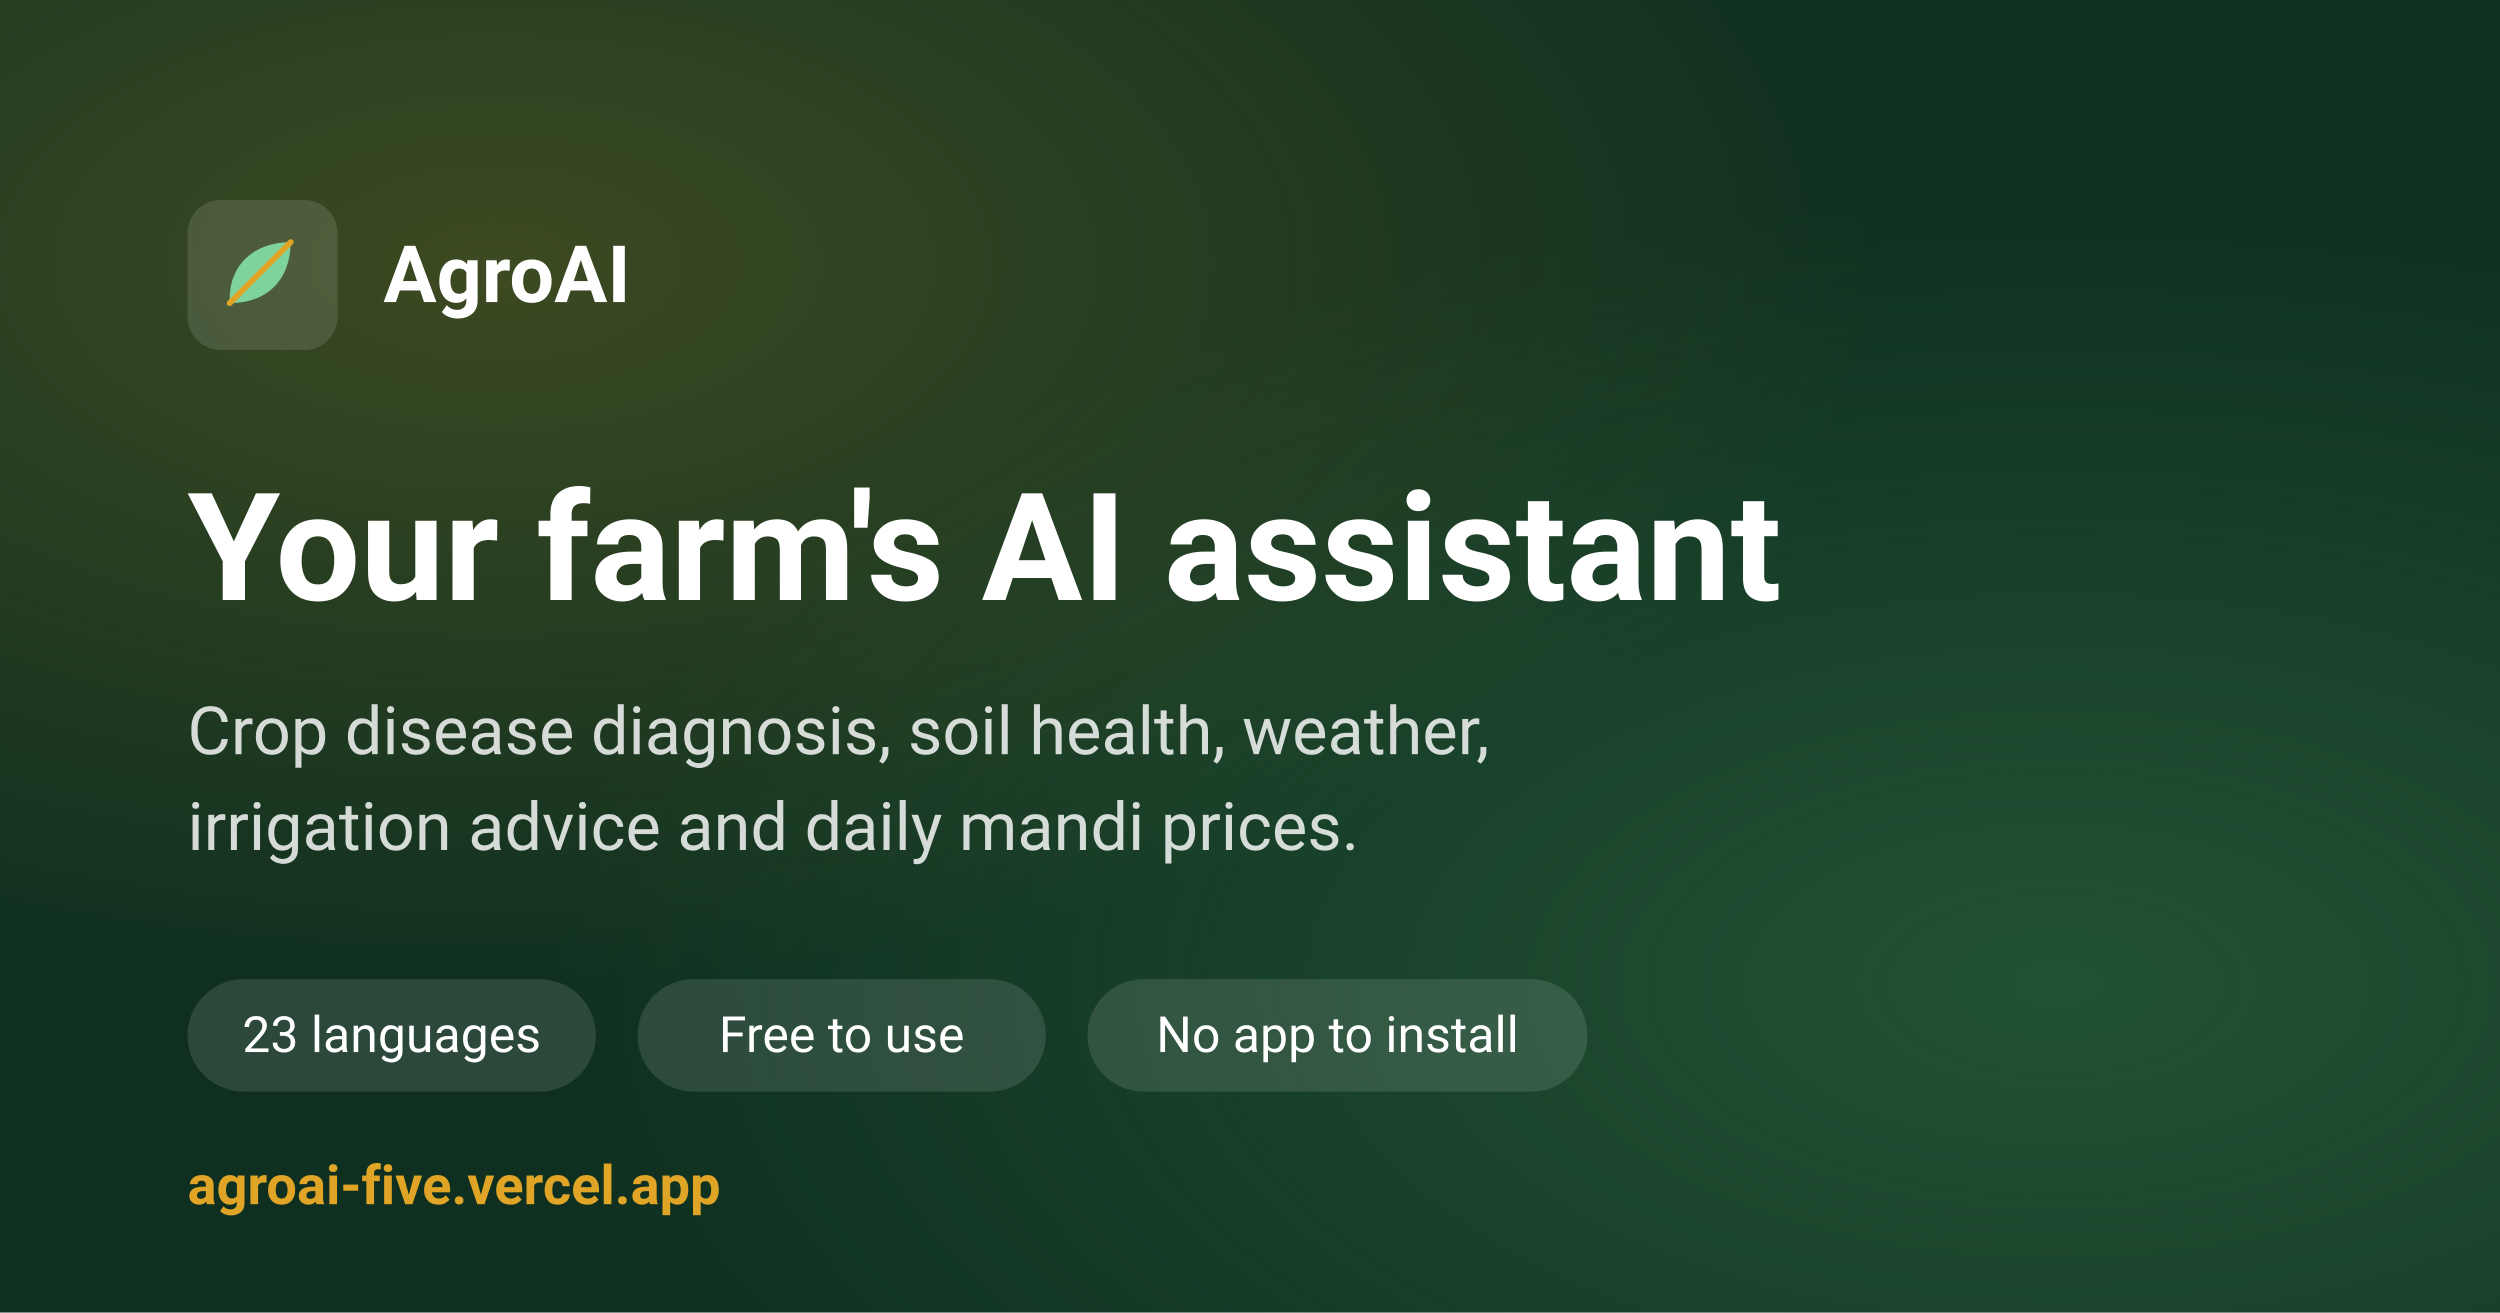
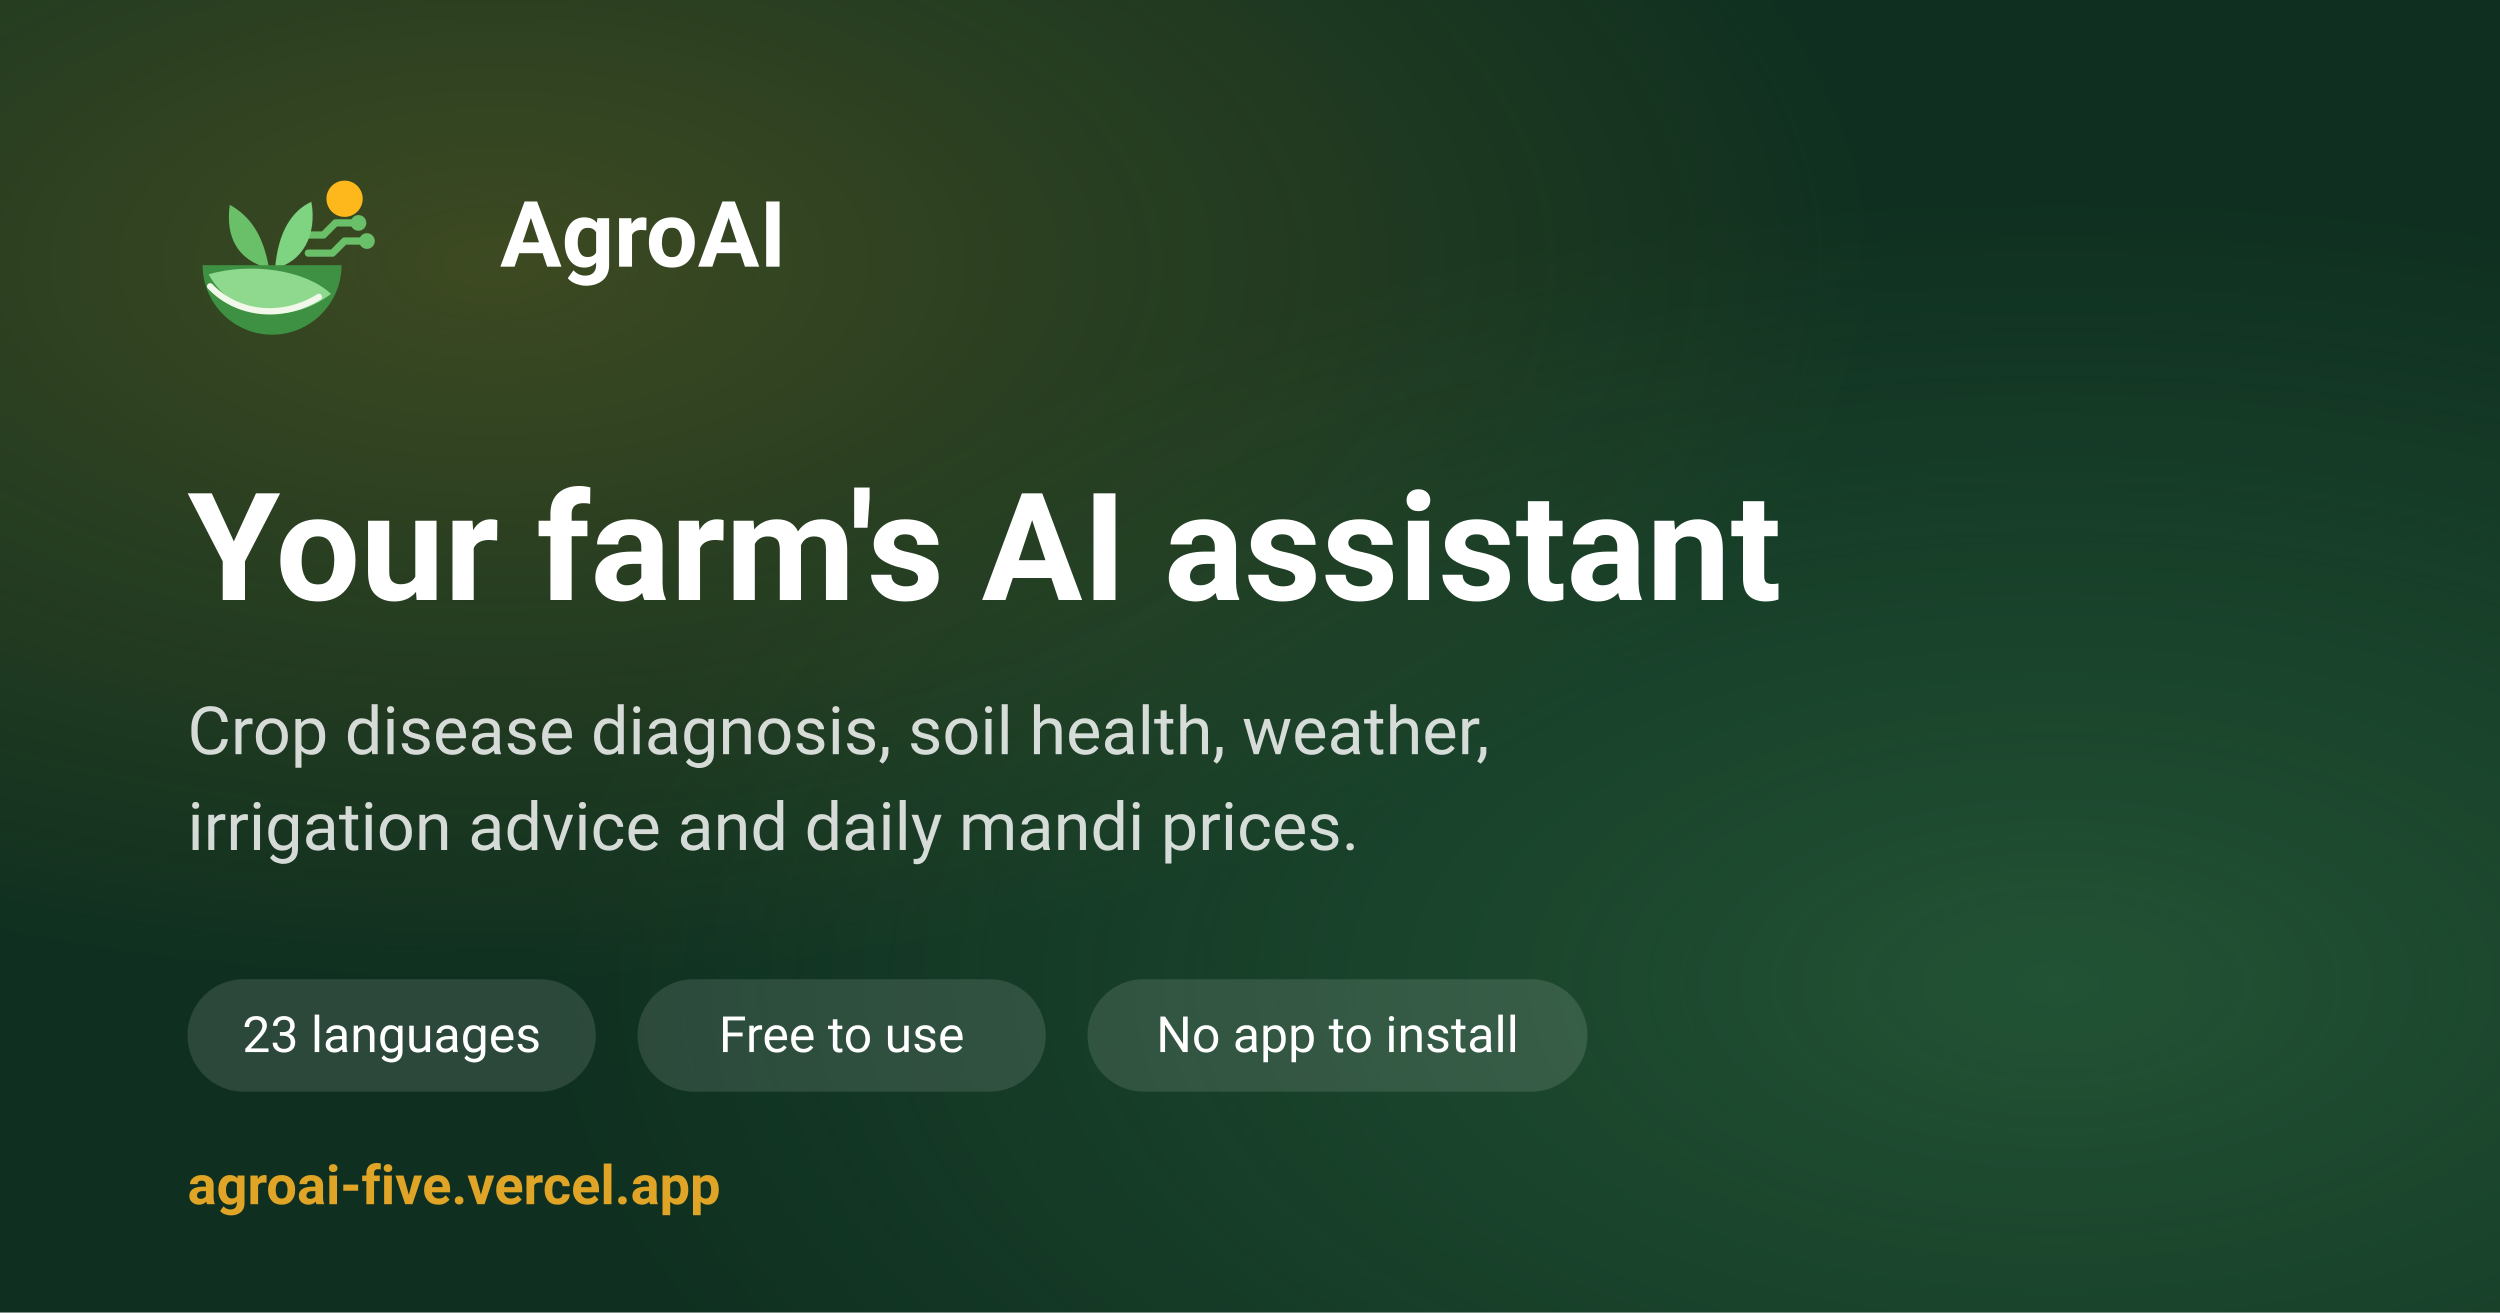
<svg xmlns="http://www.w3.org/2000/svg" width="1200" height="630" viewBox="0 0 1200 630" font-family="Segoe UI, Roboto, Helvetica, Arial, sans-serif">
  <defs>
    <radialGradient id="g1" cx="20%" cy="20%" r="55%">
      <stop offset="0%" stop-color="#e0a527" stop-opacity="0.22" />
      <stop offset="100%" stop-color="#e0a527" stop-opacity="0" />
    </radialGradient>
    <radialGradient id="g2" cx="82%" cy="75%" r="60%">
      <stop offset="0%" stop-color="#4a9c60" stop-opacity="0.32" />
      <stop offset="100%" stop-color="#4a9c60" stop-opacity="0" />
    </radialGradient>
  </defs>
  <rect width="1200" height="630" fill="#0f3020" />
  <rect width="1200" height="630" fill="url(#g1)" />
  <rect width="1200" height="630" fill="url(#g2)" />
-   <g transform="translate(90 96)">
-     <rect width="72" height="72" rx="16" fill="#ffffff" fill-opacity="0.12" />
-     <g transform="scale(1.125)">
-       <path d="M18 42c0-14 10-24 26-24 0 16-10 26-26 26z" fill="#7dd39a" />
-       <path d="M18 44c8-8 14-14 26-26" stroke="#e0a527" stroke-width="2.5" fill="none" stroke-linecap="round" />
+   <g transform="translate(90 78) scale(1.45)">
+     <circle cx="52" cy="12" r="6" fill="#FFB81C" />
+     <g stroke="#6ABF69" stroke-width="2.4" fill="none" stroke-linecap="round" stroke-linejoin="round">
+       <path d="M38 24 H45 L49 20 H55" />
+       <path d="M40 30 H48 L52 26 H58" />
    </g>
-     <text x="94" y="49" fill="#ffffff" font-size="38" font-weight="700">AgroAI</text>
+     <g fill="#6ABF69">
+       <circle cx="56.6" cy="20" r="2.6" />
+       <circle cx="59.4" cy="26" r="2.6" />
+     </g>
+     <path d="M27 35 C25 24 21 18 14 14 C12.5 24.5 16.5 32.5 27 35 Z" fill="#6ABF69" />
+     <path d="M29 35 C30 23 34.5 16 41 13 C43 24 38 33 29 35 Z" fill="#7ED481" />
+     <path d="M5 34 C5 46.6 15.3 57 28 57 C40.7 57 51 46.6 51 34 Z" fill="#3E9142" />
+     <path d="M7 37 C14.5 51 33 54.5 47.5 43.5 C39 35.5 21 33 7 37 Z" fill="#8FD98F" />
+     <path d="M7.5 41 C16.5 50.5 31.5 52 43.5 44.5" stroke="#F1F8E9" stroke-width="2.1" fill="none" stroke-linecap="round" />
  </g>
+   <text x="240" y="128" fill="#ffffff" font-size="44" font-weight="700">AgroAI</text>
  <text x="90" y="288" fill="#ffffff" font-size="72" font-weight="700">Your farm's AI assistant</text>
  <text x="90" y="362" fill="#ffffff" fill-opacity="0.82" font-size="32">Crop disease diagnosis, soil health, weather,</text>
  <text x="90" y="408" fill="#ffffff" fill-opacity="0.82" font-size="32">irrigation advice and daily mandi prices.</text>
  <g font-size="24" fill="#ffffff">
    <g transform="translate(90 470)">
      <rect width="196" height="54" rx="27" fill="#ffffff" fill-opacity="0.12" />
      <text x="98" y="35" text-anchor="middle">23 languages</text>
    </g>
    <g transform="translate(306 470)">
      <rect width="196" height="54" rx="27" fill="#ffffff" fill-opacity="0.12" />
      <text x="98" y="35" text-anchor="middle">Free to use</text>
    </g>
    <g transform="translate(522 470)">
      <rect width="240" height="54" rx="27" fill="#ffffff" fill-opacity="0.12" />
      <text x="120" y="35" text-anchor="middle">No app to install</text>
    </g>
  </g>
  <text x="90" y="578" fill="#e0a527" font-size="26" font-weight="600">agroai-five.vercel.app</text>
</svg>
